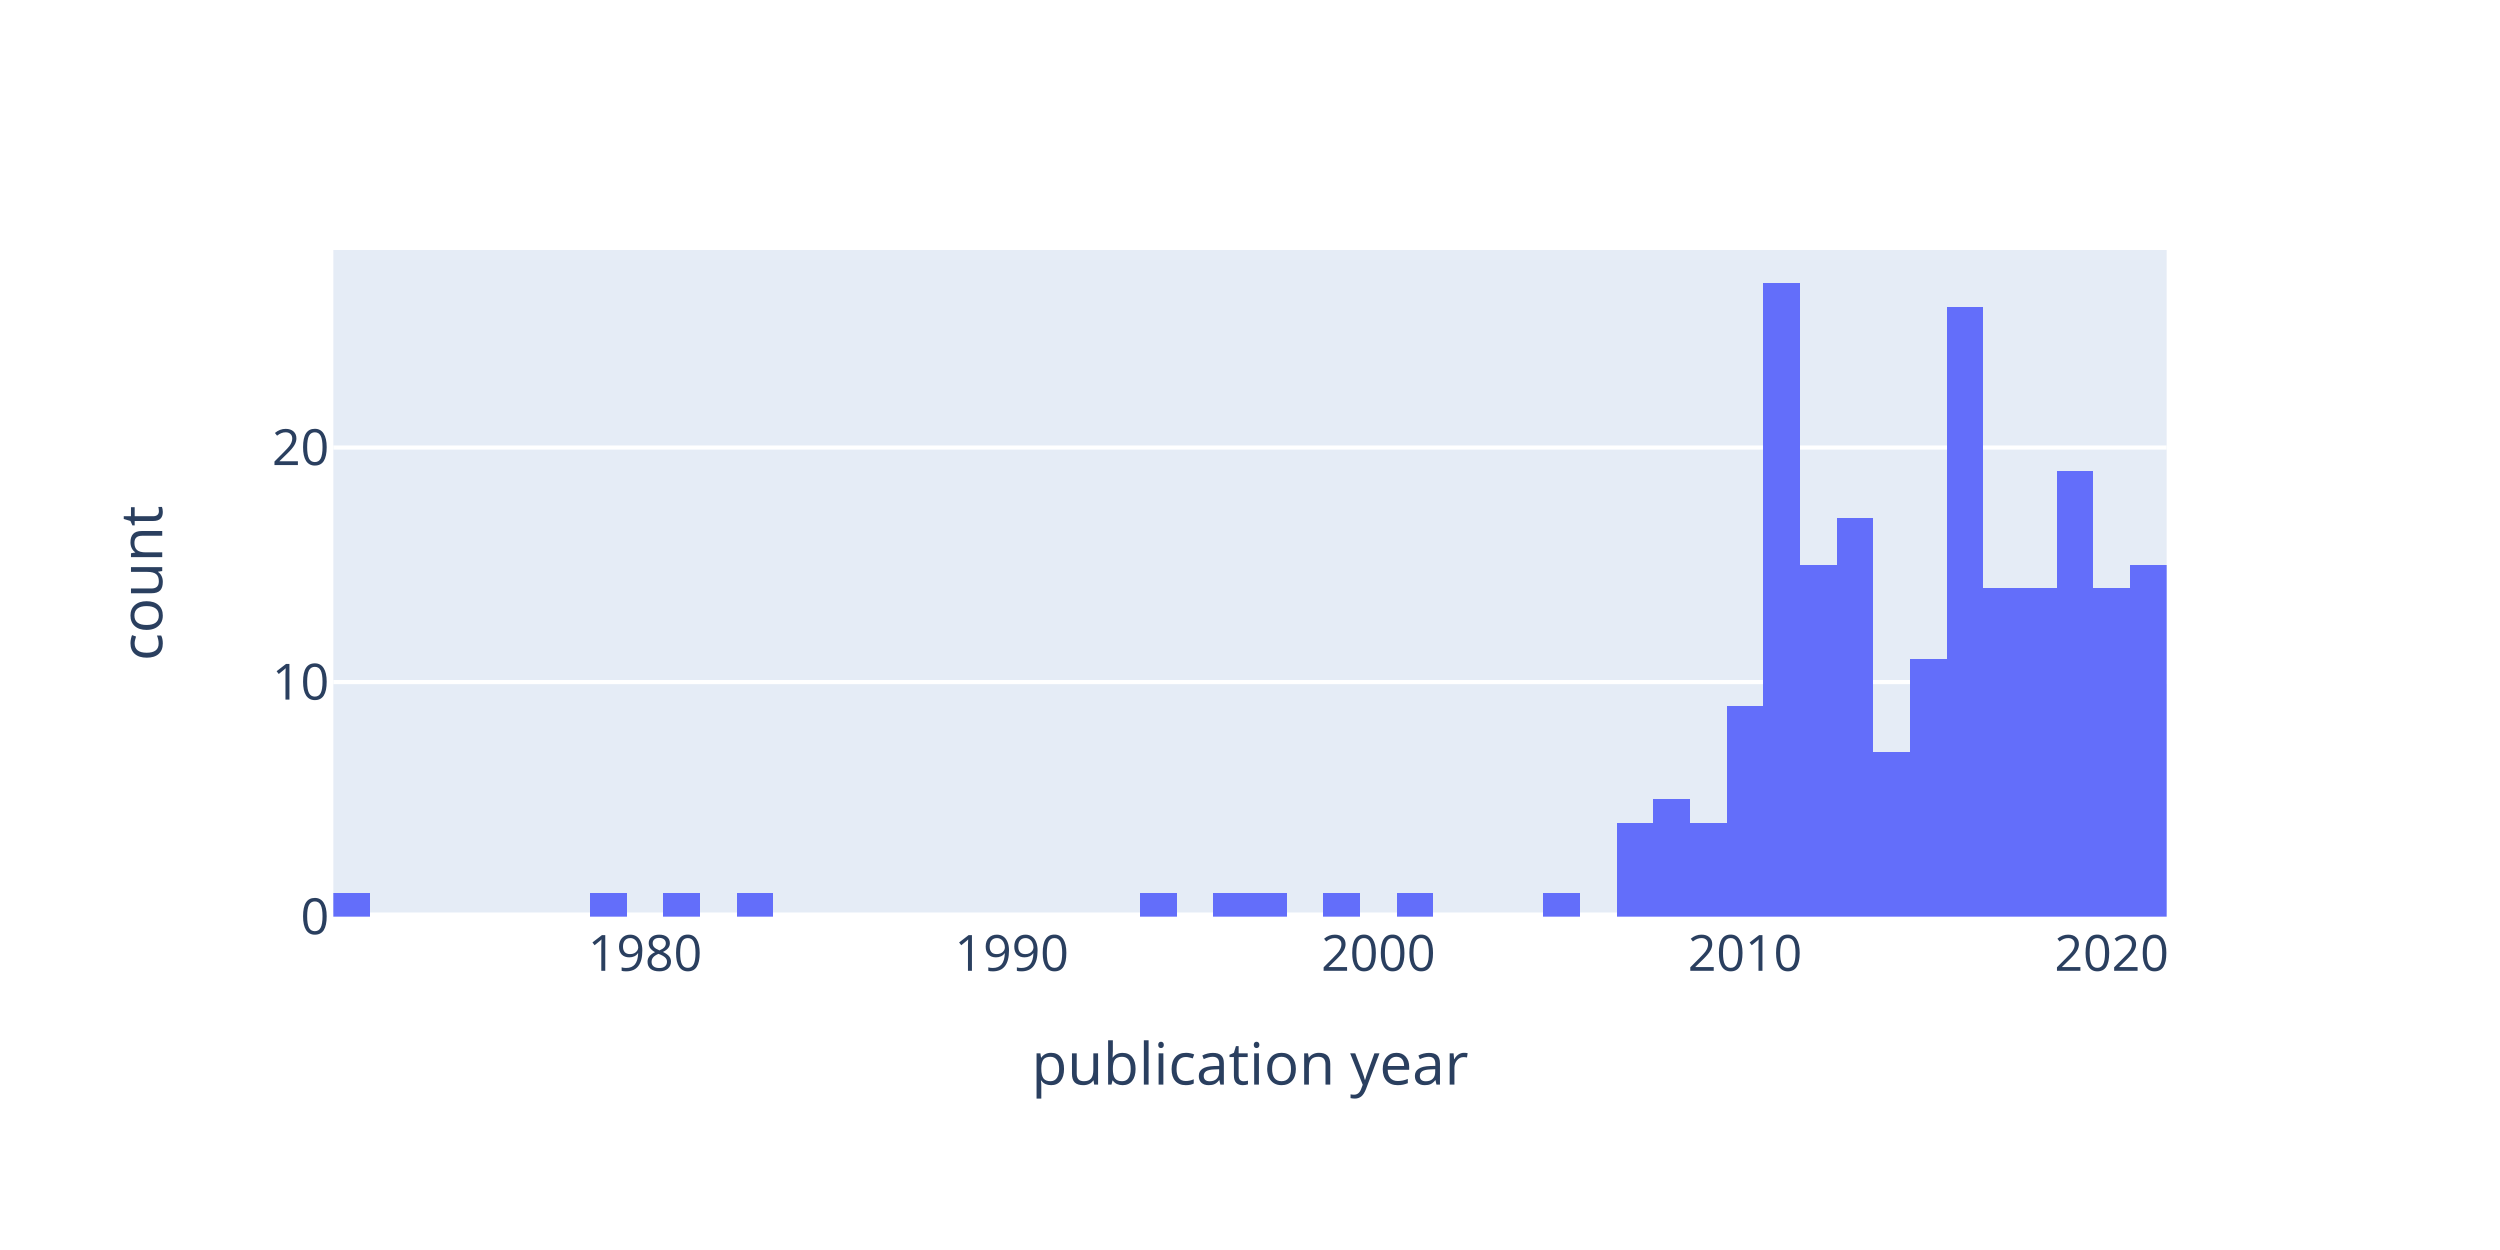
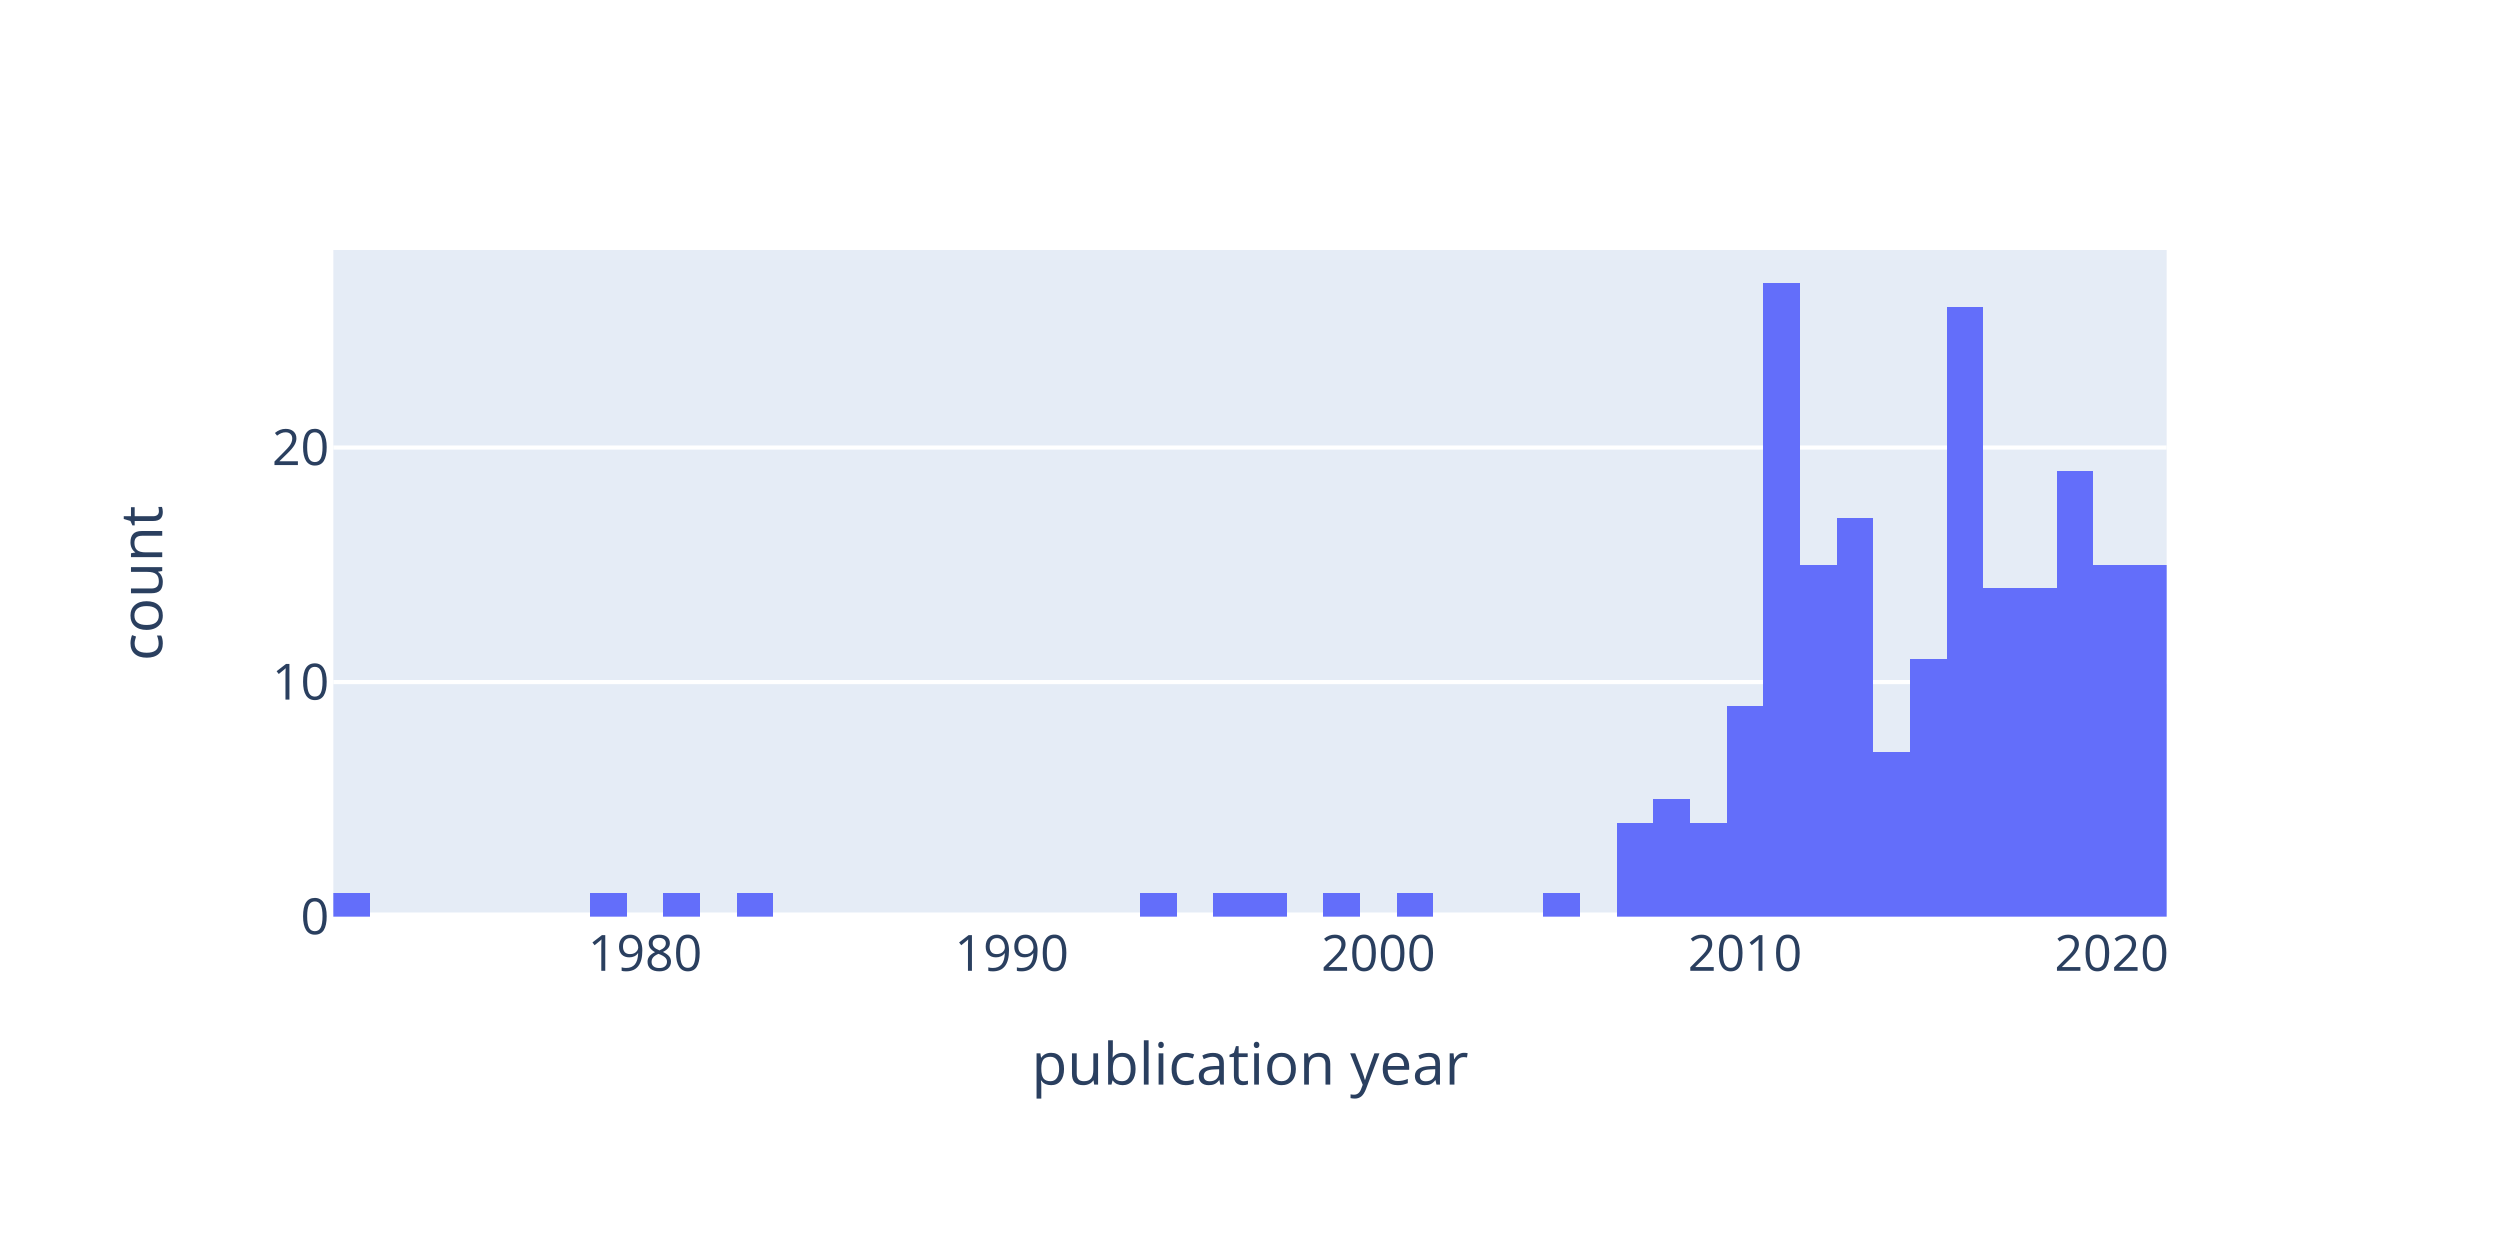
<svg xmlns="http://www.w3.org/2000/svg" class="main-svg" width="600" height="300" style="" viewBox="0 0 600 300">
  <rect x="0" y="0" width="600" height="300" style="fill: rgb(255, 255, 255); fill-opacity: 1;" />
-   <defs id="defs-73b77e">
+   <defs id="defs-0663fc">
    <g class="clips">
-       <clipPath id="clip73b77exyplot" class="plotclip">
+       <clipPath id="clip0663fcxyplot" class="plotclip">
        <rect width="440" height="160" />
      </clipPath>
-       <clipPath class="axesclip" id="clip73b77ex">
+       <clipPath class="axesclip" id="clip0663fcx">
        <rect x="80" y="0" width="440" height="300" />
      </clipPath>
-       <clipPath class="axesclip" id="clip73b77ey">
+       <clipPath class="axesclip" id="clip0663fcy">
        <rect x="0" y="60" width="600" height="160" />
      </clipPath>
-       <clipPath class="axesclip" id="clip73b77exy">
+       <clipPath class="axesclip" id="clip0663fcxy">
        <rect x="80" y="60" width="440" height="160" />
      </clipPath>
    </g>
    <g class="gradients" />
    <g class="patterns" />
  </defs>
  <g class="bglayer">
    <rect class="bg" x="80" y="60" width="440" height="160" style="fill: rgb(229, 236, 246); fill-opacity: 1; stroke-width: 0;" />
  </g>
  <g class="layer-below">
    <g class="imagelayer" />
    <g class="shapelayer" />
  </g>
  <g class="cartesianlayer">
    <g class="subplot xy">
      <g class="layer-subplot">
        <g class="shapelayer" />
        <g class="imagelayer" />
      </g>
      <g class="gridlayer">
        <g class="x" />
        <g class="y">
          <path class="ygrid crisp" transform="translate(0,163.7)" d="M80,0h440" style="stroke: rgb(255, 255, 255); stroke-opacity: 1; stroke-width: 1px;" />
          <path class="ygrid crisp" transform="translate(0,107.41)" d="M80,0h440" style="stroke: rgb(255, 255, 255); stroke-opacity: 1; stroke-width: 1px;" />
        </g>
      </g>
      <g class="zerolinelayer">
        <path class="yzl zl crisp" transform="translate(0,220)" d="M80,0h440" style="stroke: rgb(255, 255, 255); stroke-opacity: 1; stroke-width: 2px;" />
      </g>
      <path class="xlines-below" />
      <path class="ylines-below" />
      <g class="overlines-below" />
      <g class="xaxislayer-below" />
      <g class="yaxislayer-below" />
      <g class="overaxes-below" />
-       <g class="plot" transform="translate(80,60)" clip-path="url(#clip73b77exyplot)">
+       <g class="plot" transform="translate(80,60)" clip-path="url(#clip0663fcxyplot)">
        <g class="barlayer mlayer">
          <g class="trace bars" shape-rendering="crispEdges" style="opacity: 1;">
            <g class="points">
              <g class="point">
                <path d="M0,160V154.37H8.8V160Z" style="vector-effect: non-scaling-stroke; opacity: 1; stroke-width: 0px; fill: rgb(99, 110, 250); fill-opacity: 1;" />
              </g>
              <g class="point">
                <path d="M0,0Z" style="vector-effect: non-scaling-stroke; opacity: 1; stroke-width: 0px; fill: rgb(99, 110, 250); fill-opacity: 1;" />
              </g>
              <g class="point">
                <path d="M0,0Z" style="vector-effect: non-scaling-stroke; opacity: 1; stroke-width: 0px; fill: rgb(99, 110, 250); fill-opacity: 1;" />
              </g>
              <g class="point">
                <path d="M0,0Z" style="vector-effect: non-scaling-stroke; opacity: 1; stroke-width: 0px; fill: rgb(99, 110, 250); fill-opacity: 1;" />
              </g>
              <g class="point">
                <path d="M0,0Z" style="vector-effect: non-scaling-stroke; opacity: 1; stroke-width: 0px; fill: rgb(99, 110, 250); fill-opacity: 1;" />
              </g>
              <g class="point">
                <path d="M0,0Z" style="vector-effect: non-scaling-stroke; opacity: 1; stroke-width: 0px; fill: rgb(99, 110, 250); fill-opacity: 1;" />
              </g>
              <g class="point">
                <path d="M0,0Z" style="vector-effect: non-scaling-stroke; opacity: 1; stroke-width: 0px; fill: rgb(99, 110, 250); fill-opacity: 1;" />
              </g>
              <g class="point">
                <path d="M61.6,160V154.37H70.4V160Z" style="vector-effect: non-scaling-stroke; opacity: 1; stroke-width: 0px; fill: rgb(99, 110, 250); fill-opacity: 1;" />
              </g>
              <g class="point">
                <path d="M0,0Z" style="vector-effect: non-scaling-stroke; opacity: 1; stroke-width: 0px; fill: rgb(99, 110, 250); fill-opacity: 1;" />
              </g>
              <g class="point">
                <path d="M79.2,160V154.37H88V160Z" style="vector-effect: non-scaling-stroke; opacity: 1; stroke-width: 0px; fill: rgb(99, 110, 250); fill-opacity: 1;" />
              </g>
              <g class="point">
                <path d="M0,0Z" style="vector-effect: non-scaling-stroke; opacity: 1; stroke-width: 0px; fill: rgb(99, 110, 250); fill-opacity: 1;" />
              </g>
              <g class="point">
                <path d="M96.8,160V154.37H105.6V160Z" style="vector-effect: non-scaling-stroke; opacity: 1; stroke-width: 0px; fill: rgb(99, 110, 250); fill-opacity: 1;" />
              </g>
              <g class="point">
                <path d="M0,0Z" style="vector-effect: non-scaling-stroke; opacity: 1; stroke-width: 0px; fill: rgb(99, 110, 250); fill-opacity: 1;" />
              </g>
              <g class="point">
                <path d="M0,0Z" style="vector-effect: non-scaling-stroke; opacity: 1; stroke-width: 0px; fill: rgb(99, 110, 250); fill-opacity: 1;" />
              </g>
              <g class="point">
                <path d="M0,0Z" style="vector-effect: non-scaling-stroke; opacity: 1; stroke-width: 0px; fill: rgb(99, 110, 250); fill-opacity: 1;" />
              </g>
              <g class="point">
                <path d="M0,0Z" style="vector-effect: non-scaling-stroke; opacity: 1; stroke-width: 0px; fill: rgb(99, 110, 250); fill-opacity: 1;" />
              </g>
              <g class="point">
                <path d="M0,0Z" style="vector-effect: non-scaling-stroke; opacity: 1; stroke-width: 0px; fill: rgb(99, 110, 250); fill-opacity: 1;" />
              </g>
              <g class="point">
                <path d="M0,0Z" style="vector-effect: non-scaling-stroke; opacity: 1; stroke-width: 0px; fill: rgb(99, 110, 250); fill-opacity: 1;" />
              </g>
              <g class="point">
                <path d="M0,0Z" style="vector-effect: non-scaling-stroke; opacity: 1; stroke-width: 0px; fill: rgb(99, 110, 250); fill-opacity: 1;" />
              </g>
              <g class="point">
                <path d="M0,0Z" style="vector-effect: non-scaling-stroke; opacity: 1; stroke-width: 0px; fill: rgb(99, 110, 250); fill-opacity: 1;" />
              </g>
              <g class="point">
                <path d="M0,0Z" style="vector-effect: non-scaling-stroke; opacity: 1; stroke-width: 0px; fill: rgb(99, 110, 250); fill-opacity: 1;" />
              </g>
              <g class="point">
                <path d="M0,0Z" style="vector-effect: non-scaling-stroke; opacity: 1; stroke-width: 0px; fill: rgb(99, 110, 250); fill-opacity: 1;" />
              </g>
              <g class="point">
                <path d="M193.6,160V154.37H202.4V160Z" style="vector-effect: non-scaling-stroke; opacity: 1; stroke-width: 0px; fill: rgb(99, 110, 250); fill-opacity: 1;" />
              </g>
              <g class="point">
                <path d="M0,0Z" style="vector-effect: non-scaling-stroke; opacity: 1; stroke-width: 0px; fill: rgb(99, 110, 250); fill-opacity: 1;" />
              </g>
              <g class="point">
                <path d="M211.2,160V154.37H220V160Z" style="vector-effect: non-scaling-stroke; opacity: 1; stroke-width: 0px; fill: rgb(99, 110, 250); fill-opacity: 1;" />
              </g>
              <g class="point">
                <path d="M220,160V154.37H228.8V160Z" style="vector-effect: non-scaling-stroke; opacity: 1; stroke-width: 0px; fill: rgb(99, 110, 250); fill-opacity: 1;" />
              </g>
              <g class="point">
                <path d="M0,0Z" style="vector-effect: non-scaling-stroke; opacity: 1; stroke-width: 0px; fill: rgb(99, 110, 250); fill-opacity: 1;" />
              </g>
              <g class="point">
                <path d="M237.6,160V154.37H246.4V160Z" style="vector-effect: non-scaling-stroke; opacity: 1; stroke-width: 0px; fill: rgb(99, 110, 250); fill-opacity: 1;" />
              </g>
              <g class="point">
                <path d="M0,0Z" style="vector-effect: non-scaling-stroke; opacity: 1; stroke-width: 0px; fill: rgb(99, 110, 250); fill-opacity: 1;" />
              </g>
              <g class="point">
                <path d="M255.2,160V154.37H264V160Z" style="vector-effect: non-scaling-stroke; opacity: 1; stroke-width: 0px; fill: rgb(99, 110, 250); fill-opacity: 1;" />
              </g>
              <g class="point">
                <path d="M0,0Z" style="vector-effect: non-scaling-stroke; opacity: 1; stroke-width: 0px; fill: rgb(99, 110, 250); fill-opacity: 1;" />
              </g>
              <g class="point">
                <path d="M0,0Z" style="vector-effect: non-scaling-stroke; opacity: 1; stroke-width: 0px; fill: rgb(99, 110, 250); fill-opacity: 1;" />
              </g>
              <g class="point">
                <path d="M0,0Z" style="vector-effect: non-scaling-stroke; opacity: 1; stroke-width: 0px; fill: rgb(99, 110, 250); fill-opacity: 1;" />
              </g>
              <g class="point">
                <path d="M290.4,160V154.37H299.2V160Z" style="vector-effect: non-scaling-stroke; opacity: 1; stroke-width: 0px; fill: rgb(99, 110, 250); fill-opacity: 1;" />
              </g>
              <g class="point">
                <path d="M0,0Z" style="vector-effect: non-scaling-stroke; opacity: 1; stroke-width: 0px; fill: rgb(99, 110, 250); fill-opacity: 1;" />
              </g>
              <g class="point">
                <path d="M308,160V137.48H316.8V160Z" style="vector-effect: non-scaling-stroke; opacity: 1; stroke-width: 0px; fill: rgb(99, 110, 250); fill-opacity: 1;" />
              </g>
              <g class="point">
                <path d="M316.8,160V131.85H325.6V160Z" style="vector-effect: non-scaling-stroke; opacity: 1; stroke-width: 0px; fill: rgb(99, 110, 250); fill-opacity: 1;" />
              </g>
              <g class="point">
                <path d="M325.6,160V137.48H334.4V160Z" style="vector-effect: non-scaling-stroke; opacity: 1; stroke-width: 0px; fill: rgb(99, 110, 250); fill-opacity: 1;" />
              </g>
              <g class="point">
                <path d="M334.4,160V109.33H343.2V160Z" style="vector-effect: non-scaling-stroke; opacity: 1; stroke-width: 0px; fill: rgb(99, 110, 250); fill-opacity: 1;" />
              </g>
              <g class="point">
                <path d="M343.2,160V8H352V160Z" style="vector-effect: non-scaling-stroke; opacity: 1; stroke-width: 0px; fill: rgb(99, 110, 250); fill-opacity: 1;" />
              </g>
              <g class="point">
                <path d="M352,160V75.56H360.8V160Z" style="vector-effect: non-scaling-stroke; opacity: 1; stroke-width: 0px; fill: rgb(99, 110, 250); fill-opacity: 1;" />
              </g>
              <g class="point">
                <path d="M360.8,160V64.3H369.6V160Z" style="vector-effect: non-scaling-stroke; opacity: 1; stroke-width: 0px; fill: rgb(99, 110, 250); fill-opacity: 1;" />
              </g>
              <g class="point">
                <path d="M369.6,160V120.59H378.4V160Z" style="vector-effect: non-scaling-stroke; opacity: 1; stroke-width: 0px; fill: rgb(99, 110, 250); fill-opacity: 1;" />
              </g>
              <g class="point">
                <path d="M378.4,160V98.07H387.2V160Z" style="vector-effect: non-scaling-stroke; opacity: 1; stroke-width: 0px; fill: rgb(99, 110, 250); fill-opacity: 1;" />
              </g>
              <g class="point">
                <path d="M387.2,160V13.63H396V160Z" style="vector-effect: non-scaling-stroke; opacity: 1; stroke-width: 0px; fill: rgb(99, 110, 250); fill-opacity: 1;" />
              </g>
              <g class="point">
                <path d="M396,160V81.19H404.8V160Z" style="vector-effect: non-scaling-stroke; opacity: 1; stroke-width: 0px; fill: rgb(99, 110, 250); fill-opacity: 1;" />
              </g>
              <g class="point">
                <path d="M404.8,160V81.19H413.6V160Z" style="vector-effect: non-scaling-stroke; opacity: 1; stroke-width: 0px; fill: rgb(99, 110, 250); fill-opacity: 1;" />
              </g>
              <g class="point">
                <path d="M413.6,160V53.04H422.4V160Z" style="vector-effect: non-scaling-stroke; opacity: 1; stroke-width: 0px; fill: rgb(99, 110, 250); fill-opacity: 1;" />
              </g>
              <g class="point">
-                 <path d="M422.4,160V81.19H431.2V160Z" style="vector-effect: non-scaling-stroke; opacity: 1; stroke-width: 0px; fill: rgb(99, 110, 250); fill-opacity: 1;" />
+                 <path d="M422.4,160V75.56H431.2V160Z" style="vector-effect: non-scaling-stroke; opacity: 1; stroke-width: 0px; fill: rgb(99, 110, 250); fill-opacity: 1;" />
              </g>
              <g class="point">
                <path d="M431.2,160V75.56H440V160Z" style="vector-effect: non-scaling-stroke; opacity: 1; stroke-width: 0px; fill: rgb(99, 110, 250); fill-opacity: 1;" />
              </g>
            </g>
          </g>
        </g>
      </g>
      <g class="overplot" />
      <path class="xlines-above crisp" d="M0,0" style="fill: none;" />
      <path class="ylines-above crisp" d="M0,0" style="fill: none;" />
      <g class="overlines-above" />
      <g class="xaxislayer-above">
        <g class="xtick">
          <text text-anchor="middle" x="0" y="233" transform="translate(154.8,0)" style="font-family: 'Open Sans', verdana, arial, sans-serif; font-size: 12px; fill: rgb(42, 63, 95); fill-opacity: 1; white-space: pre; opacity: 1;">1980</text>
        </g>
        <g class="xtick">
          <text text-anchor="middle" x="0" y="233" style="font-family: 'Open Sans', verdana, arial, sans-serif; font-size: 12px; fill: rgb(42, 63, 95); fill-opacity: 1; white-space: pre; opacity: 1;" transform="translate(242.8,0)">1990</text>
        </g>
        <g class="xtick">
          <text text-anchor="middle" x="0" y="233" style="font-family: 'Open Sans', verdana, arial, sans-serif; font-size: 12px; fill: rgb(42, 63, 95); fill-opacity: 1; white-space: pre; opacity: 1;" transform="translate(330.8,0)">2000</text>
        </g>
        <g class="xtick">
          <text text-anchor="middle" x="0" y="233" style="font-family: 'Open Sans', verdana, arial, sans-serif; font-size: 12px; fill: rgb(42, 63, 95); fill-opacity: 1; white-space: pre; opacity: 1;" transform="translate(418.8,0)">2010</text>
        </g>
        <g class="xtick">
          <text text-anchor="middle" x="0" y="233" style="font-family: 'Open Sans', verdana, arial, sans-serif; font-size: 12px; fill: rgb(42, 63, 95); fill-opacity: 1; white-space: pre; opacity: 1;" transform="translate(506.8,0)">2020</text>
        </g>
      </g>
      <g class="yaxislayer-above">
        <g class="ytick">
          <text text-anchor="end" x="79" y="4.2" transform="translate(0,220)" style="font-family: 'Open Sans', verdana, arial, sans-serif; font-size: 12px; fill: rgb(42, 63, 95); fill-opacity: 1; white-space: pre; opacity: 1;">0</text>
        </g>
        <g class="ytick">
          <text text-anchor="end" x="79" y="4.2" style="font-family: 'Open Sans', verdana, arial, sans-serif; font-size: 12px; fill: rgb(42, 63, 95); fill-opacity: 1; white-space: pre; opacity: 1;" transform="translate(0,163.7)">10</text>
        </g>
        <g class="ytick">
          <text text-anchor="end" x="79" y="4.2" style="font-family: 'Open Sans', verdana, arial, sans-serif; font-size: 12px; fill: rgb(42, 63, 95); fill-opacity: 1; white-space: pre; opacity: 1;" transform="translate(0,107.41)">20</text>
        </g>
      </g>
      <g class="overaxes-above" />
    </g>
  </g>
  <g class="polarlayer" />
  <g class="ternarylayer" />
  <g class="geolayer" />
  <g class="funnelarealayer" />
  <g class="pielayer" />
  <g class="iciclelayer" />
  <g class="treemaplayer" />
  <g class="sunburstlayer" />
  <g class="glimages" />
-   <defs id="topdefs-73b77e">
+   <defs id="topdefs-0663fc">
    <g class="clips" />
  </defs>
  <g class="layer-above">
    <g class="imagelayer" />
    <g class="shapelayer" />
  </g>
  <g class="infolayer">
    <g class="g-gtitle" />
    <g class="g-xtitle">
      <text class="xtitle" x="300" y="260.3" text-anchor="middle" style="font-family: 'Open Sans', verdana, arial, sans-serif; font-size: 14px; fill: rgb(42, 63, 95); opacity: 1; font-weight: normal; white-space: pre;">publication year</text>
    </g>
    <g class="g-ytitle">
      <text class="ytitle" transform="rotate(-90,38.93438,140)" x="38.934" y="140" text-anchor="middle" style="font-family: 'Open Sans', verdana, arial, sans-serif; font-size: 14px; fill: rgb(42, 63, 95); opacity: 1; font-weight: normal; white-space: pre;">count</text>
    </g>
  </g>
</svg>
